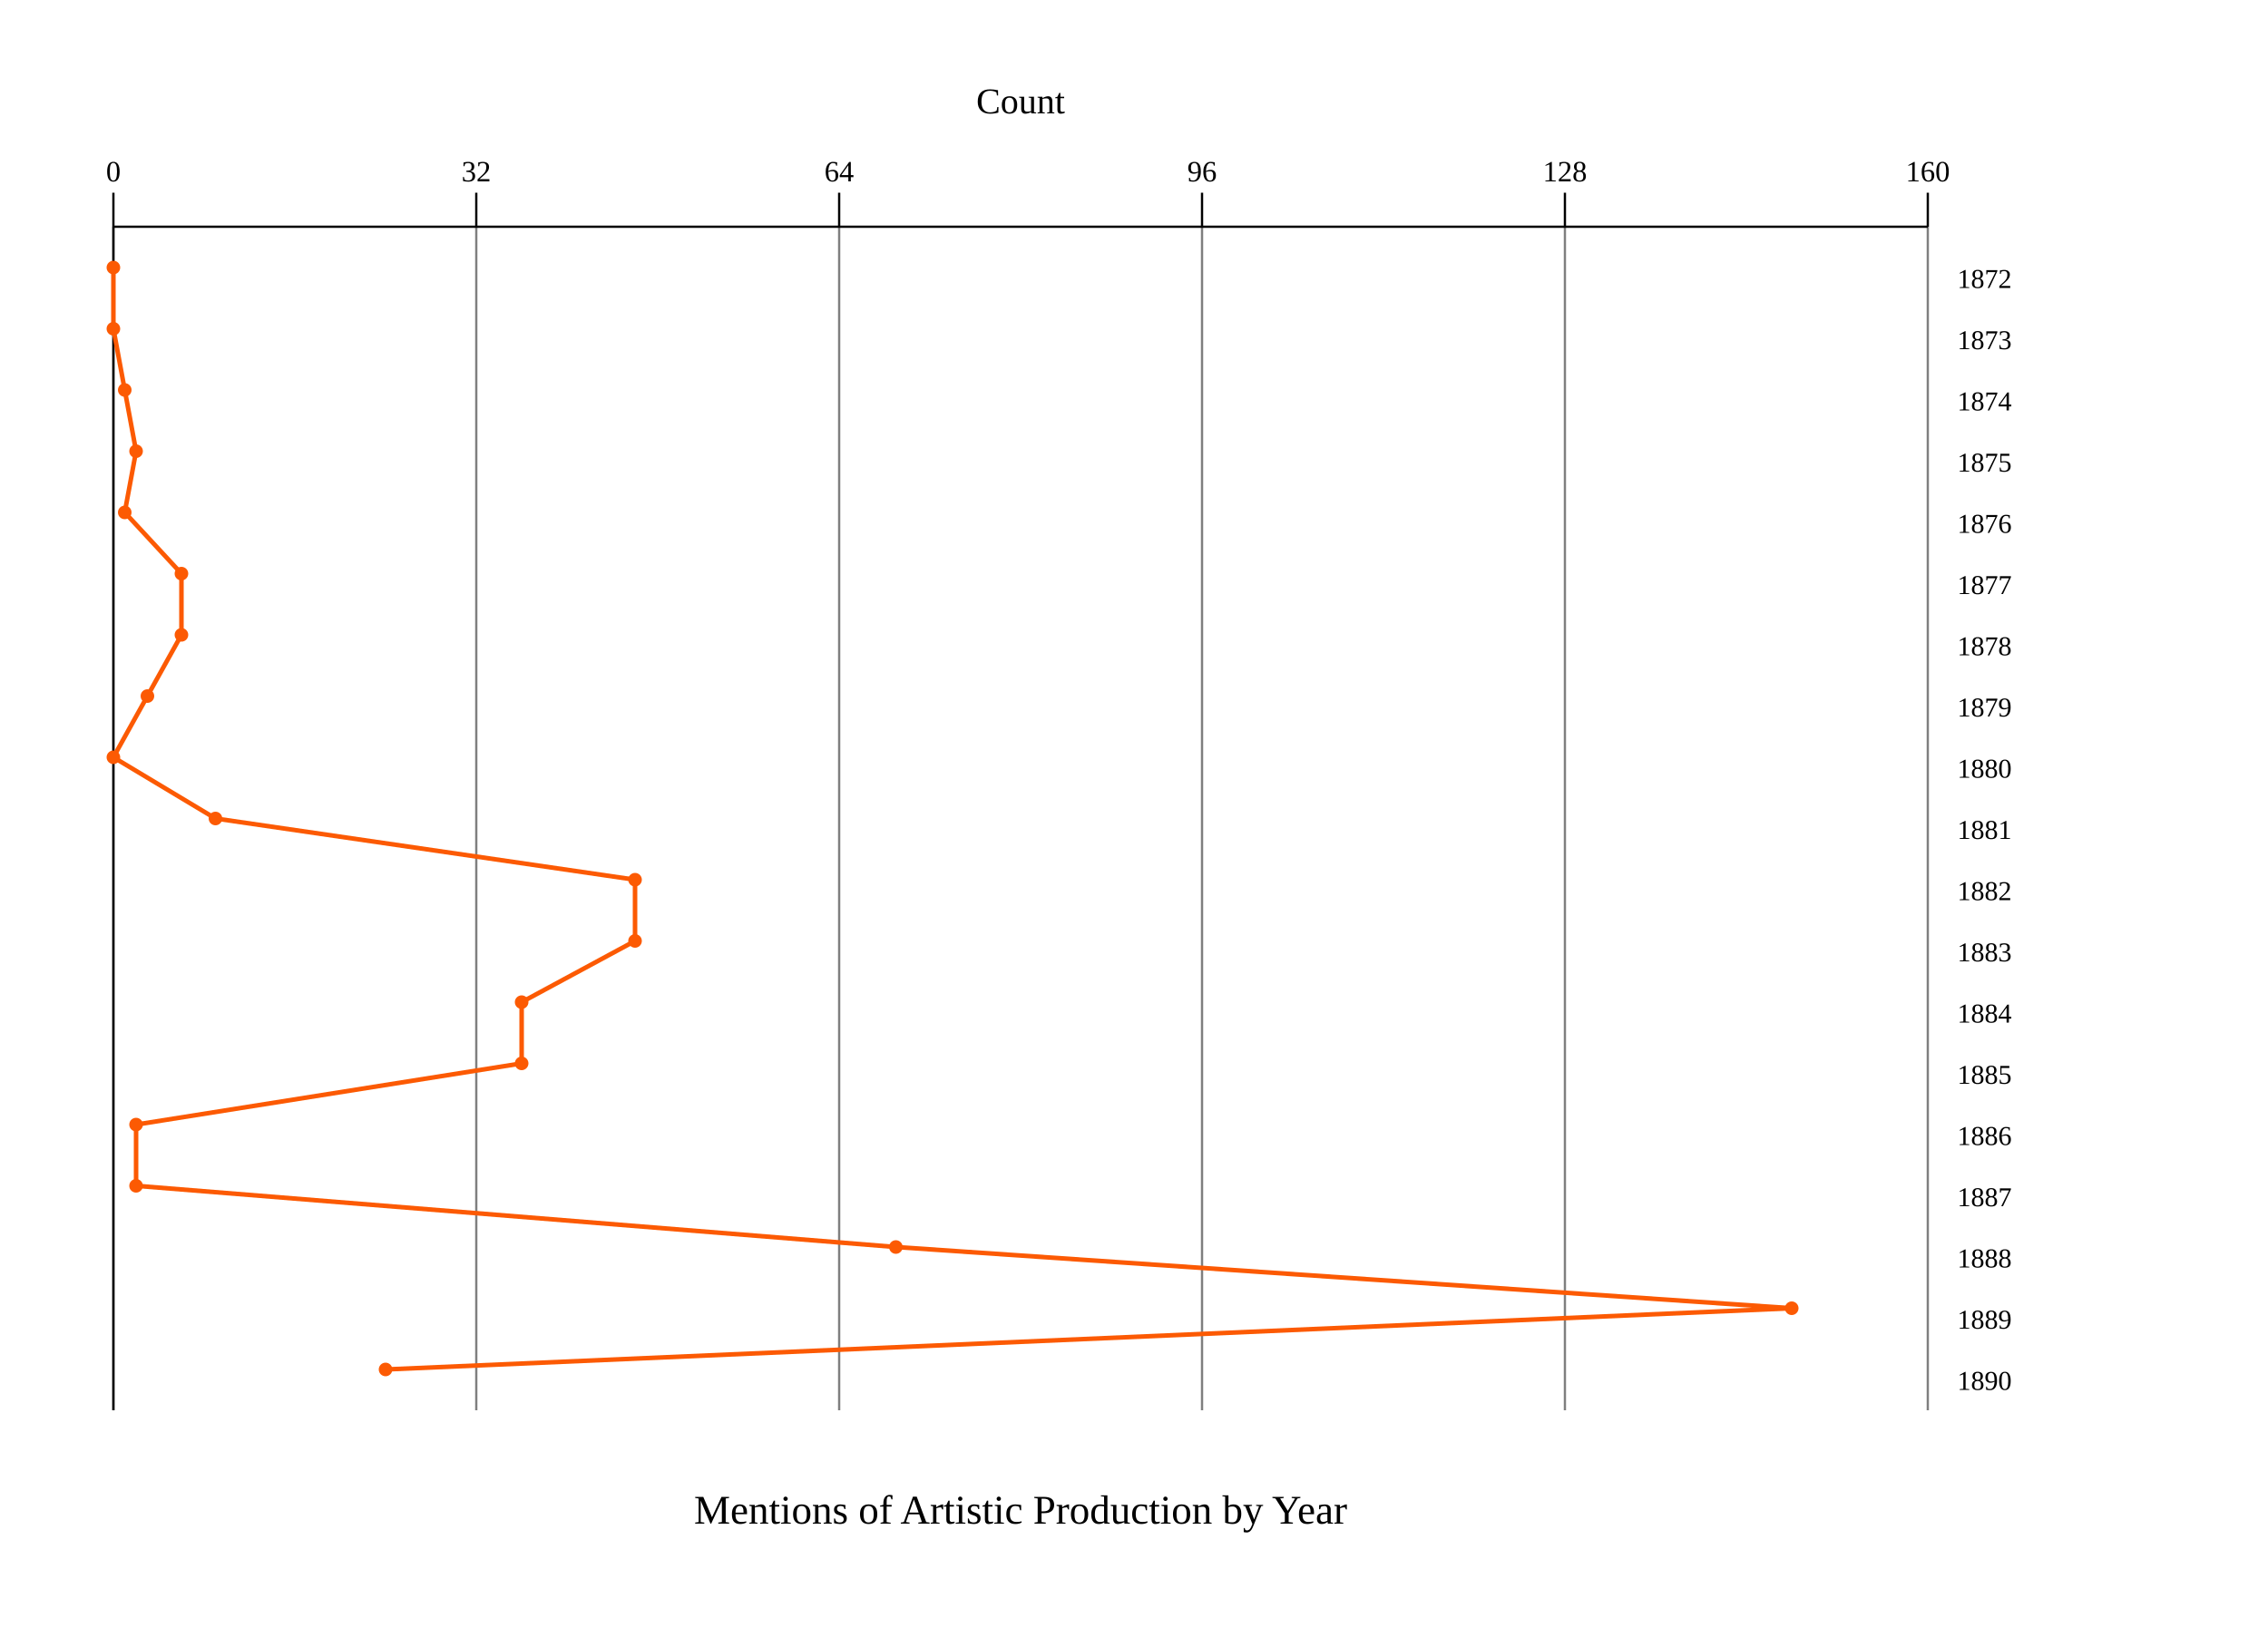
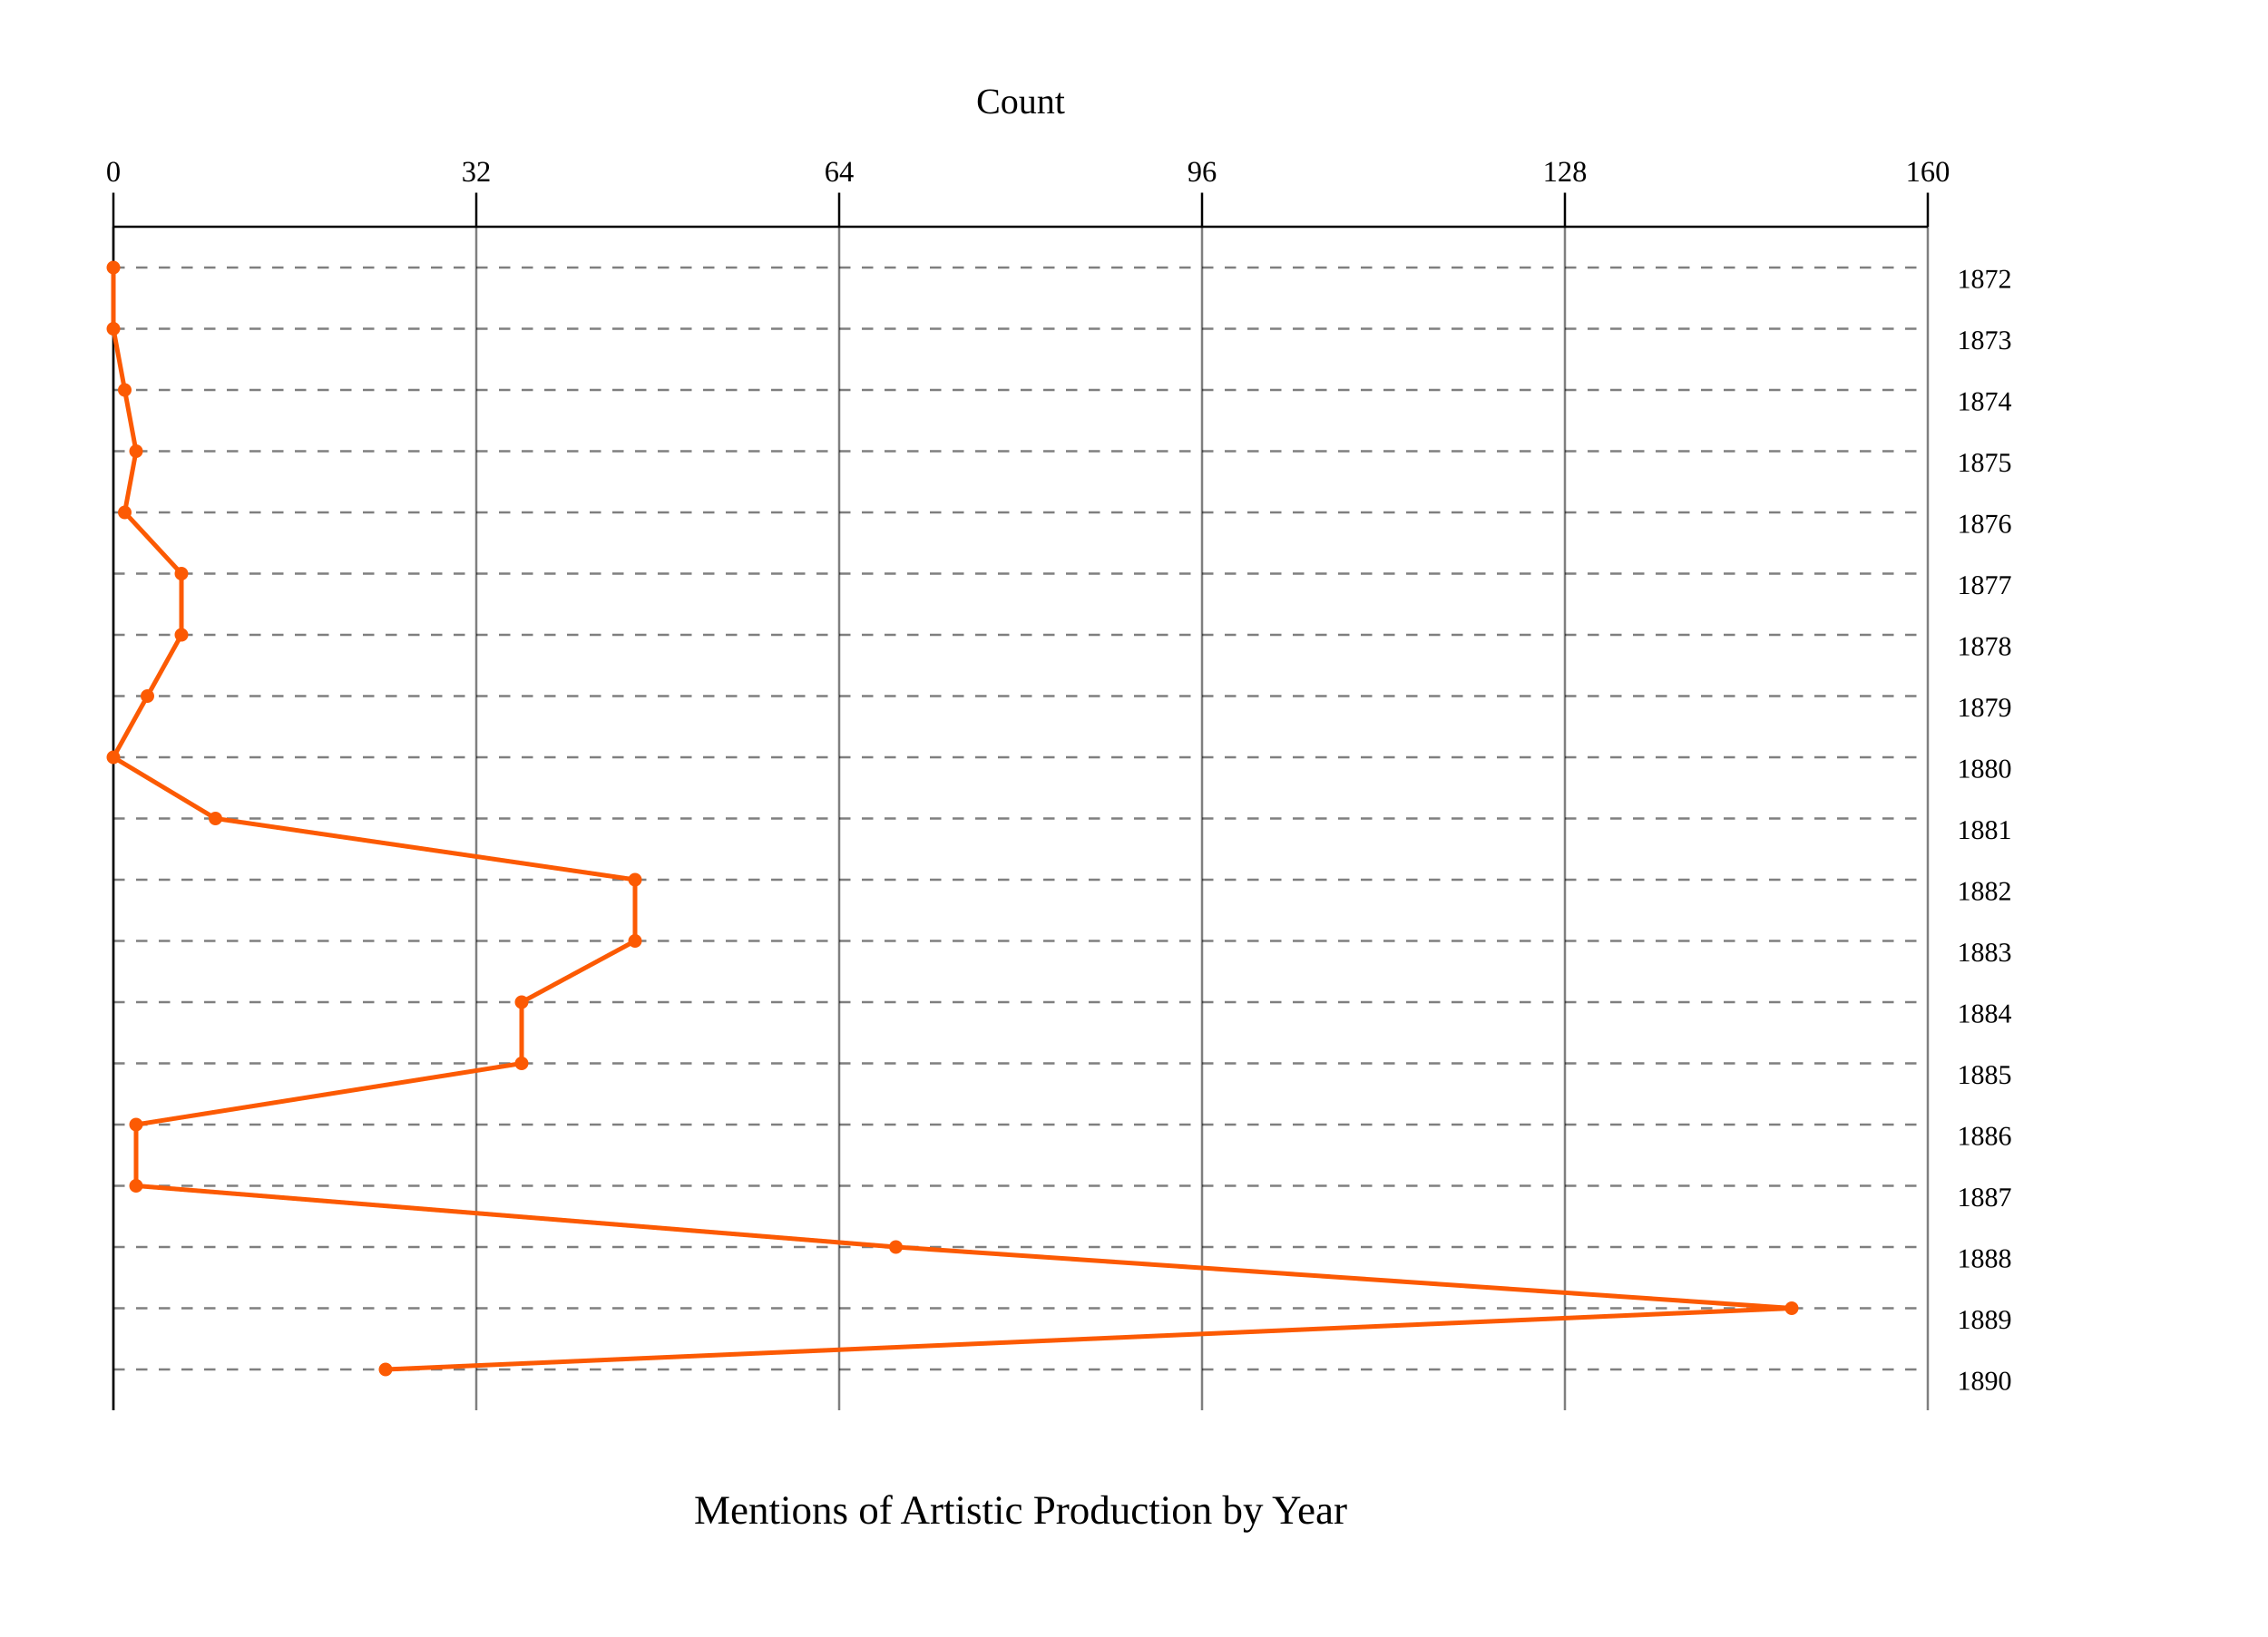
<svg xmlns="http://www.w3.org/2000/svg" height="722" width="1000">
  <g transform="translate(50, 100)">
    <line x1="0" x2="800" y1="0" y2="0" stroke="black" />
    <line x1="0" x2="0" y1="0" y2="522" stroke="black" />
    <text x="400" y="-50" font-size="16" text-anchor="middle" font-weight="300">Count</text>
    <text x="400" y="572" font-size="18" text-anchor="middle" font-weight="300">Mentions of Artistic Production by Year</text>
    <text y="-20" x="0" font-size="13" text-anchor="middle">0</text>
    <line y1="-15" y2="0" x1="0" x2="0" stroke="black" />
    <line y1="0" y2="522" x1="0" x2="0" stroke="black" opacity=".5" />
    <text y="-20" x="160" font-size="13" text-anchor="middle">32</text>
    <line y1="-15" y2="0" x1="160" x2="160" stroke="black" />
    <line y1="0" y2="522" x1="160" x2="160" stroke="black" opacity=".5" />
    <text y="-20" x="320" font-size="13" text-anchor="middle">64</text>
    <line y1="-15" y2="0" x1="320" x2="320" stroke="black" />
    <line y1="0" y2="522" x1="320" x2="320" stroke="black" opacity=".5" />
    <text y="-20" x="480" font-size="13" text-anchor="middle">96</text>
    <line y1="-15" y2="0" x1="480" x2="480" stroke="black" />
    <line y1="0" y2="522" x1="480" x2="480" stroke="black" opacity=".5" />
    <text y="-20" x="640" font-size="13" text-anchor="middle">128</text>
    <line y1="-15" y2="0" x1="640" x2="640" stroke="black" />
    <line y1="0" y2="522" x1="640" x2="640" stroke="black" opacity=".5" />
    <text y="-20" x="800" font-size="13" text-anchor="middle">160</text>
    <line y1="-15" y2="0" x1="800" x2="800" stroke="black" />
    <line y1="0" y2="522" x1="800" x2="800" stroke="black" opacity=".5" />
+     <text x="825" y="27" text-anchor="middle" font-size="12">1872</text>
+     <line x1="0" x2="800" y1="18" y2="18" stroke="black" opacity=".5" stroke-dasharray="5,5" />
    <circle cx="0" cy="18" r="3" fill="#fc5a03" />
-     <text x="825" y="27" text-anchor="middle" font-size="12">1872</text>
+     <text x="825" y="54" text-anchor="middle" font-size="12">1873</text>
+     <line x1="0" x2="800" y1="45" y2="45" stroke="black" opacity=".5" stroke-dasharray="5,5" />
    <circle cx="0" cy="45" r="3" fill="#fc5a03" />
    <line x1="0" x2="0" y1="18" y2="45" stroke="#fc5a03" stroke-width="2" />
-     <text x="825" y="54" text-anchor="middle" font-size="12">1873</text>
+     <text x="825" y="81" text-anchor="middle" font-size="12">1874</text>
+     <line x1="0" x2="800" y1="72" y2="72" stroke="black" opacity=".5" stroke-dasharray="5,5" />
    <circle cx="5" cy="72" r="3" fill="#fc5a03" />
    <line x1="0" x2="5" y1="45" y2="72" stroke="#fc5a03" stroke-width="2" />
-     <text x="825" y="81" text-anchor="middle" font-size="12">1874</text>
+     <text x="825" y="108" text-anchor="middle" font-size="12">1875</text>
+     <line x1="0" x2="800" y1="99" y2="99" stroke="black" opacity=".5" stroke-dasharray="5,5" />
    <circle cx="10" cy="99" r="3" fill="#fc5a03" />
    <line x1="5" x2="10" y1="72" y2="99" stroke="#fc5a03" stroke-width="2" />
-     <text x="825" y="108" text-anchor="middle" font-size="12">1875</text>
+     <text x="825" y="135" text-anchor="middle" font-size="12">1876</text>
+     <line x1="0" x2="800" y1="126" y2="126" stroke="black" opacity=".5" stroke-dasharray="5,5" />
    <circle cx="5" cy="126" r="3" fill="#fc5a03" />
    <line x1="10" x2="5" y1="99" y2="126" stroke="#fc5a03" stroke-width="2" />
-     <text x="825" y="135" text-anchor="middle" font-size="12">1876</text>
+     <text x="825" y="162" text-anchor="middle" font-size="12">1877</text>
+     <line x1="0" x2="800" y1="153" y2="153" stroke="black" opacity=".5" stroke-dasharray="5,5" />
    <circle cx="30" cy="153" r="3" fill="#fc5a03" />
    <line x1="5" x2="30" y1="126" y2="153" stroke="#fc5a03" stroke-width="2" />
-     <text x="825" y="162" text-anchor="middle" font-size="12">1877</text>
+     <text x="825" y="189" text-anchor="middle" font-size="12">1878</text>
+     <line x1="0" x2="800" y1="180" y2="180" stroke="black" opacity=".5" stroke-dasharray="5,5" />
    <circle cx="30" cy="180" r="3" fill="#fc5a03" />
    <line x1="30" x2="30" y1="153" y2="180" stroke="#fc5a03" stroke-width="2" />
-     <text x="825" y="189" text-anchor="middle" font-size="12">1878</text>
+     <text x="825" y="216" text-anchor="middle" font-size="12">1879</text>
+     <line x1="0" x2="800" y1="207" y2="207" stroke="black" opacity=".5" stroke-dasharray="5,5" />
    <circle cx="15" cy="207" r="3" fill="#fc5a03" />
    <line x1="30" x2="15" y1="180" y2="207" stroke="#fc5a03" stroke-width="2" />
-     <text x="825" y="216" text-anchor="middle" font-size="12">1879</text>
+     <text x="825" y="243" text-anchor="middle" font-size="12">1880</text>
+     <line x1="0" x2="800" y1="234" y2="234" stroke="black" opacity=".5" stroke-dasharray="5,5" />
    <circle cx="0" cy="234" r="3" fill="#fc5a03" />
    <line x1="15" x2="0" y1="207" y2="234" stroke="#fc5a03" stroke-width="2" />
-     <text x="825" y="243" text-anchor="middle" font-size="12">1880</text>
+     <text x="825" y="270" text-anchor="middle" font-size="12">1881</text>
+     <line x1="0" x2="800" y1="261" y2="261" stroke="black" opacity=".5" stroke-dasharray="5,5" />
    <circle cx="45" cy="261" r="3" fill="#fc5a03" />
    <line x1="0" x2="45" y1="234" y2="261" stroke="#fc5a03" stroke-width="2" />
-     <text x="825" y="270" text-anchor="middle" font-size="12">1881</text>
+     <text x="825" y="297" text-anchor="middle" font-size="12">1882</text>
+     <line x1="0" x2="800" y1="288" y2="288" stroke="black" opacity=".5" stroke-dasharray="5,5" />
    <circle cx="230" cy="288" r="3" fill="#fc5a03" />
    <line x1="45" x2="230" y1="261" y2="288" stroke="#fc5a03" stroke-width="2" />
-     <text x="825" y="297" text-anchor="middle" font-size="12">1882</text>
+     <text x="825" y="324" text-anchor="middle" font-size="12">1883</text>
+     <line x1="0" x2="800" y1="315" y2="315" stroke="black" opacity=".5" stroke-dasharray="5,5" />
    <circle cx="230" cy="315" r="3" fill="#fc5a03" />
    <line x1="230" x2="230" y1="288" y2="315" stroke="#fc5a03" stroke-width="2" />
-     <text x="825" y="324" text-anchor="middle" font-size="12">1883</text>
+     <text x="825" y="351" text-anchor="middle" font-size="12">1884</text>
+     <line x1="0" x2="800" y1="342" y2="342" stroke="black" opacity=".5" stroke-dasharray="5,5" />
    <circle cx="180" cy="342" r="3" fill="#fc5a03" />
    <line x1="230" x2="180" y1="315" y2="342" stroke="#fc5a03" stroke-width="2" />
-     <text x="825" y="351" text-anchor="middle" font-size="12">1884</text>
+     <text x="825" y="378" text-anchor="middle" font-size="12">1885</text>
+     <line x1="0" x2="800" y1="369" y2="369" stroke="black" opacity=".5" stroke-dasharray="5,5" />
    <circle cx="180" cy="369" r="3" fill="#fc5a03" />
    <line x1="180" x2="180" y1="342" y2="369" stroke="#fc5a03" stroke-width="2" />
-     <text x="825" y="378" text-anchor="middle" font-size="12">1885</text>
+     <text x="825" y="405" text-anchor="middle" font-size="12">1886</text>
+     <line x1="0" x2="800" y1="396" y2="396" stroke="black" opacity=".5" stroke-dasharray="5,5" />
    <circle cx="10" cy="396" r="3" fill="#fc5a03" />
    <line x1="180" x2="10" y1="369" y2="396" stroke="#fc5a03" stroke-width="2" />
-     <text x="825" y="405" text-anchor="middle" font-size="12">1886</text>
+     <text x="825" y="432" text-anchor="middle" font-size="12">1887</text>
+     <line x1="0" x2="800" y1="423" y2="423" stroke="black" opacity=".5" stroke-dasharray="5,5" />
    <circle cx="10" cy="423" r="3" fill="#fc5a03" />
    <line x1="10" x2="10" y1="396" y2="423" stroke="#fc5a03" stroke-width="2" />
-     <text x="825" y="432" text-anchor="middle" font-size="12">1887</text>
+     <text x="825" y="459" text-anchor="middle" font-size="12">1888</text>
+     <line x1="0" x2="800" y1="450" y2="450" stroke="black" opacity=".5" stroke-dasharray="5,5" />
    <circle cx="345" cy="450" r="3" fill="#fc5a03" />
    <line x1="10" x2="345" y1="423" y2="450" stroke="#fc5a03" stroke-width="2" />
-     <text x="825" y="459" text-anchor="middle" font-size="12">1888</text>
+     <text x="825" y="486" text-anchor="middle" font-size="12">1889</text>
+     <line x1="0" x2="800" y1="477" y2="477" stroke="black" opacity=".5" stroke-dasharray="5,5" />
    <circle cx="740" cy="477" r="3" fill="#fc5a03" />
    <line x1="345" x2="740" y1="450" y2="477" stroke="#fc5a03" stroke-width="2" />
-     <text x="825" y="486" text-anchor="middle" font-size="12">1889</text>
+     <text x="825" y="513" text-anchor="middle" font-size="12">1890</text>
+     <line x1="0" x2="800" y1="504" y2="504" stroke="black" opacity=".5" stroke-dasharray="5,5" />
    <circle cx="120" cy="504" r="3" fill="#fc5a03" />
    <line x1="740" x2="120" y1="477" y2="504" stroke="#fc5a03" stroke-width="2" />
-     <text x="825" y="513" text-anchor="middle" font-size="12">1890</text>
  </g>
</svg>
